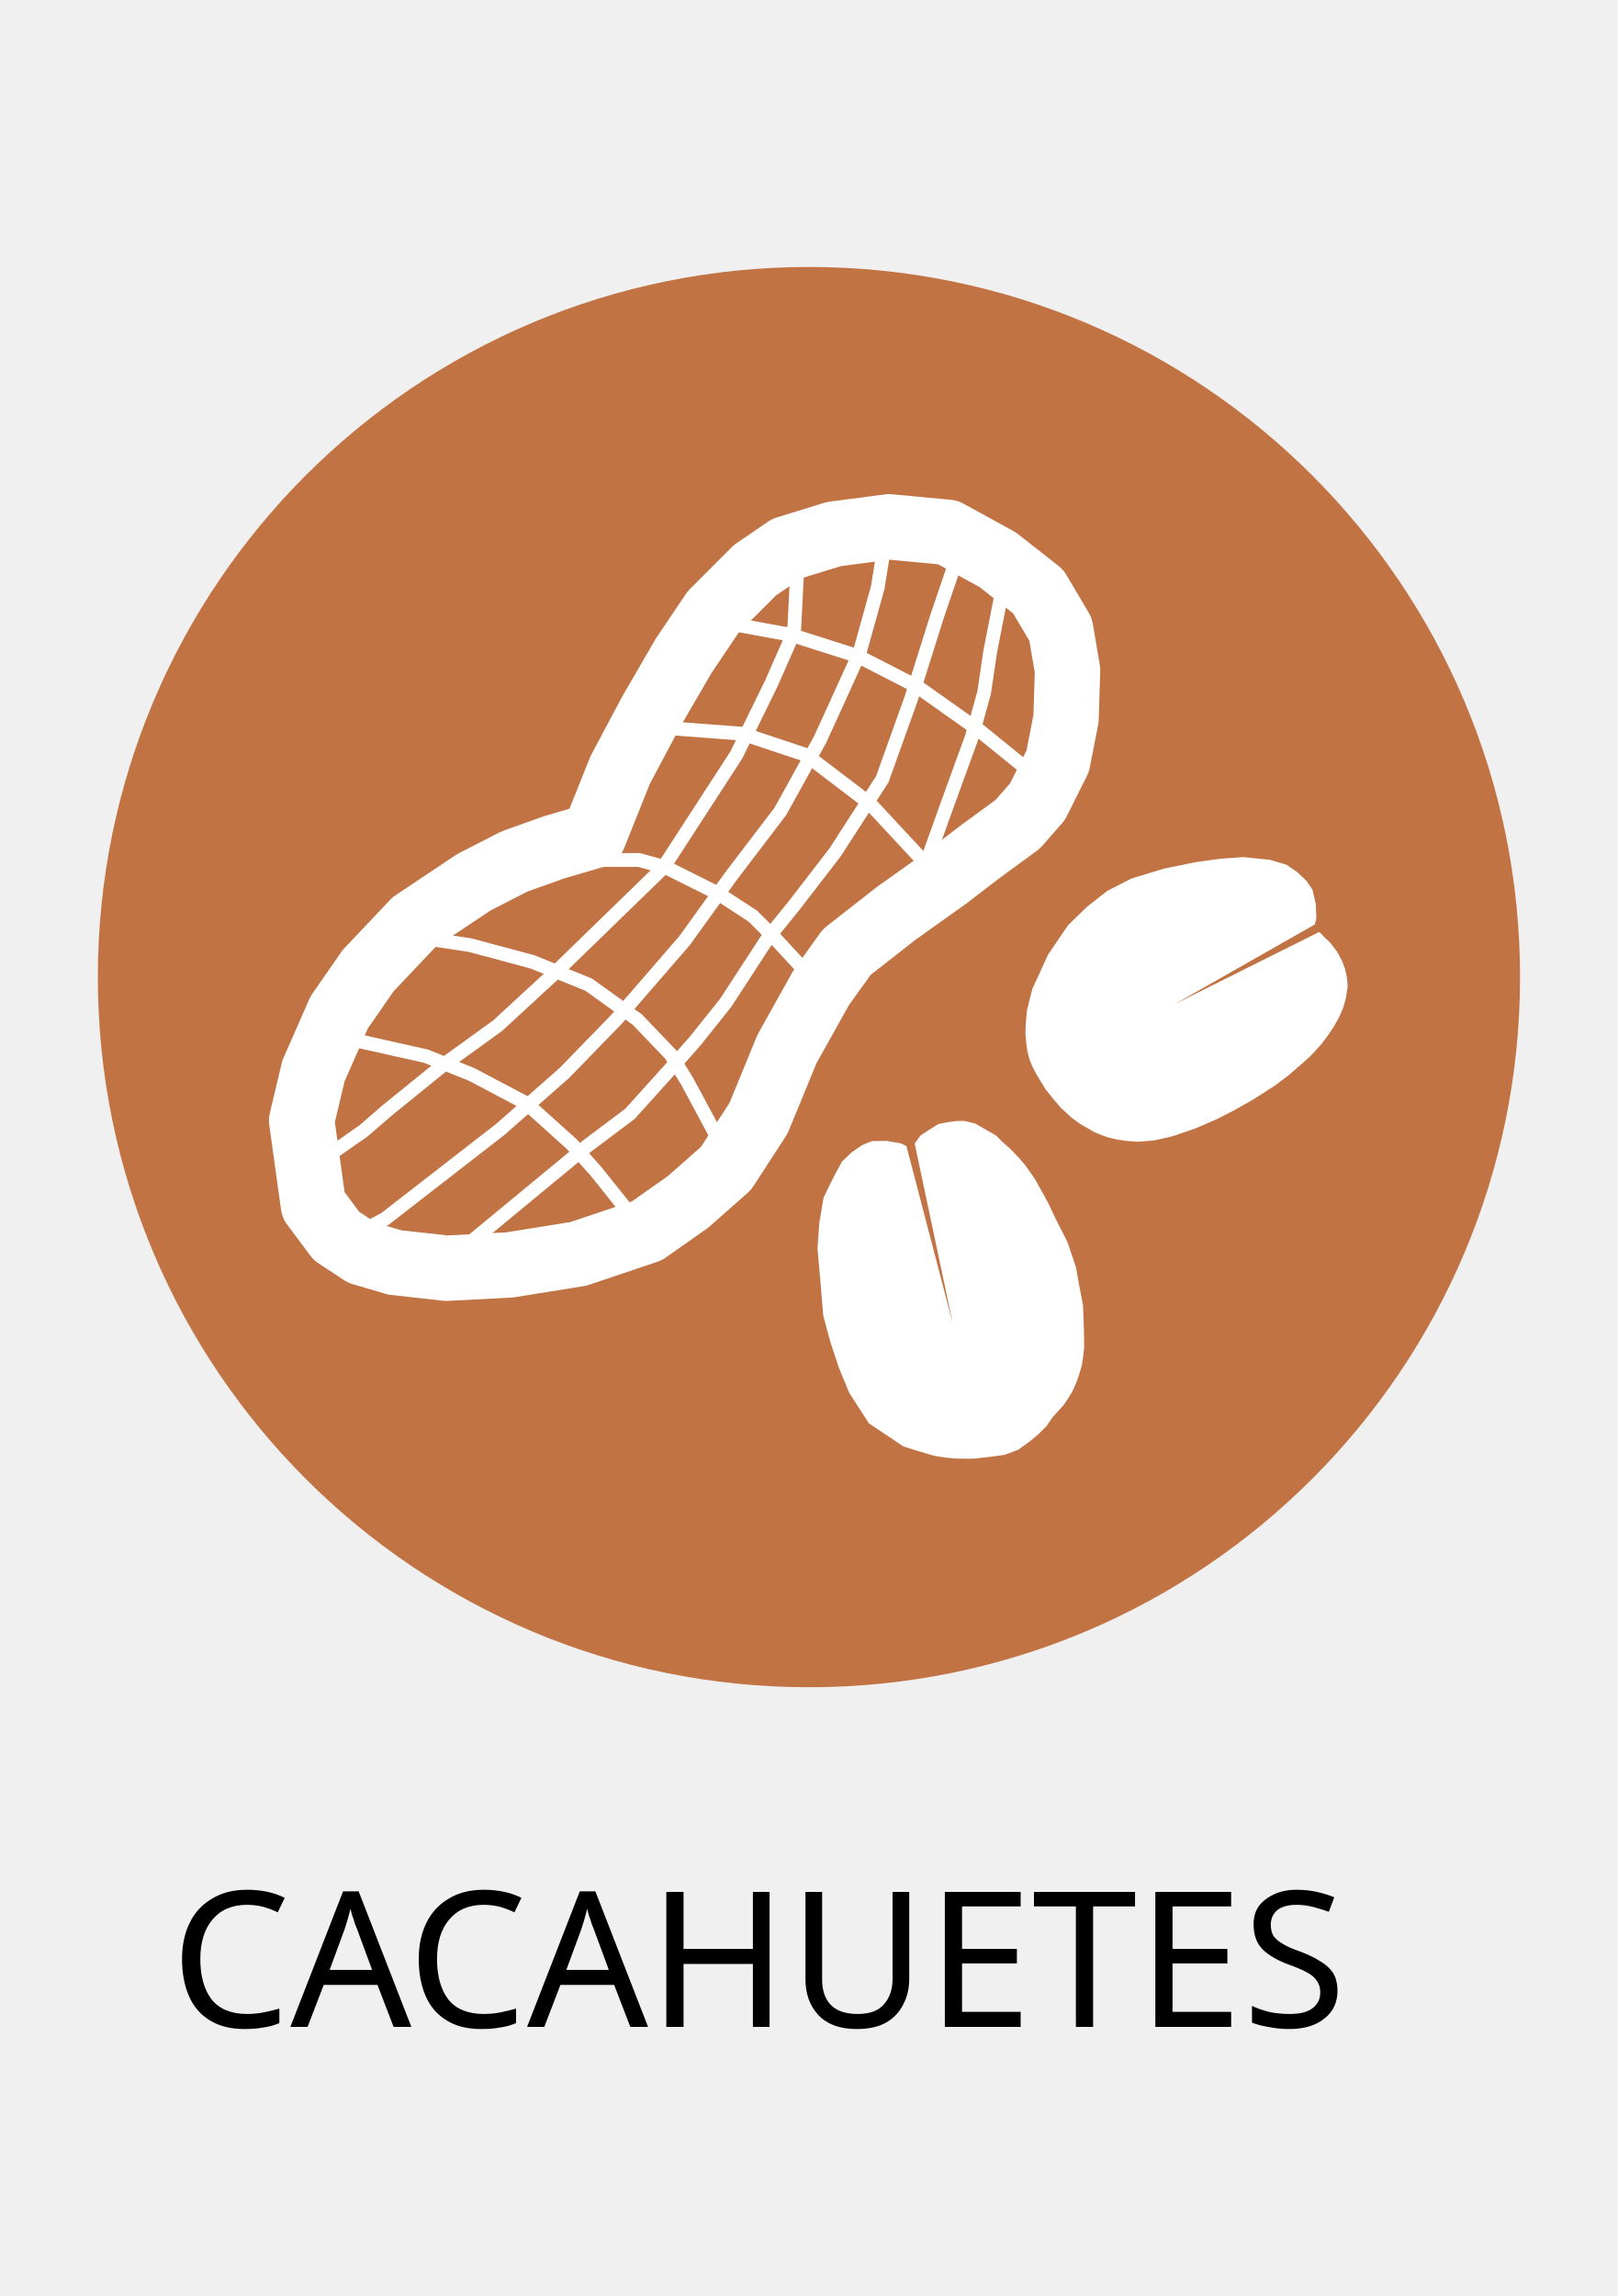
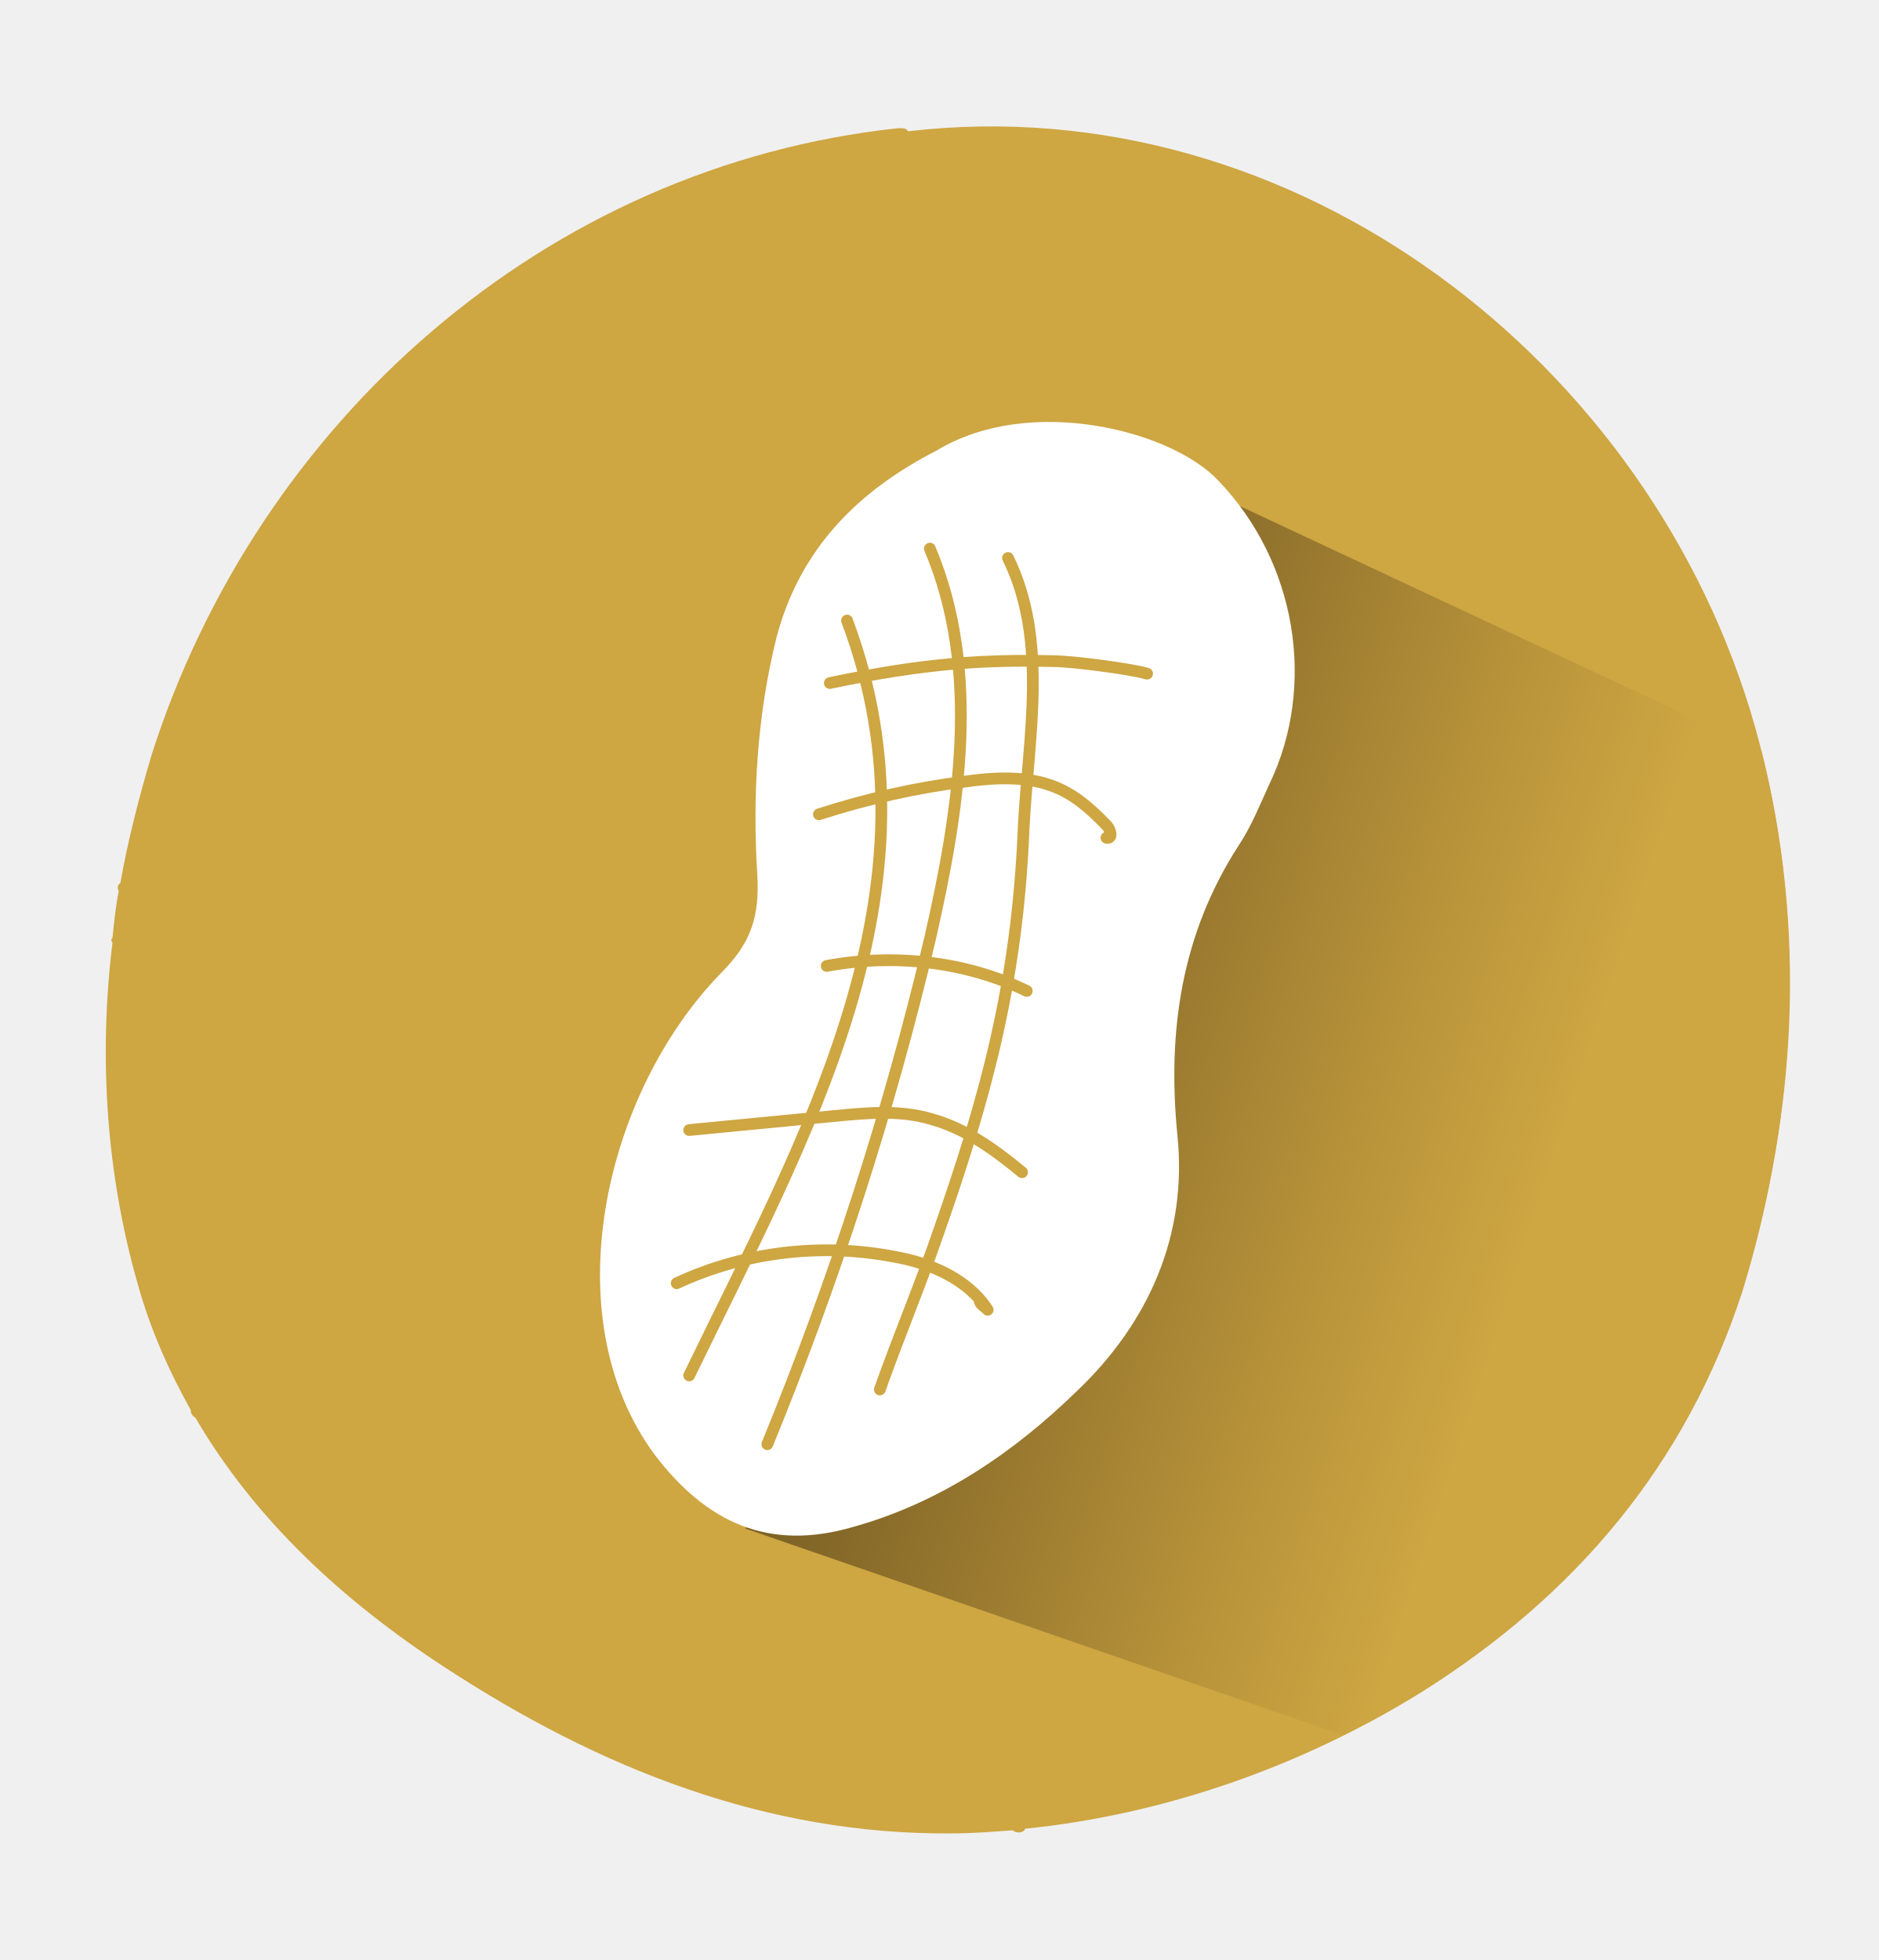
- <svg xmlns="http://www.w3.org/2000/svg" width="262.205" height="372.047" id="svg4209" version="1.1">
-   <defs id="defs4211" />
-   <g id="layer1" transform="translate(0,-680.3149)">
-     <g id="g4887" transform="matrix(5.576633,0,0,5.576633,-1133.139,-1008.267)">
-       <text id="text4050" y="361.692" x="208.156" style="font-size:15px;font-style:normal;font-weight:normal;line-height:125%;letter-spacing:0px;word-spacing:0px;fill:#000000;fill-opacity:1;stroke:none;font-family:Sans" xml:space="preserve">
-         <tspan style="font-size:5.5px" y="361.692" x="208.156" id="tspan4052">CACAHUETES</tspan>
-       </text>
-       <g id="g4870">
-         <path style="fill:#c27344;fill-opacity:1;stroke:#c27344;stroke-width:3;stroke-linecap:round;stroke-linejoin:round;stroke-miterlimit:4;stroke-opacity:1;stroke-dasharray:none;stroke-dashoffset:0" id="path3230-0" d="m 39.937,29.288 c 0,10.339 -8.222,18.72 -18.364,18.72 -10.142,0 -18.364,-8.381 -18.364,-18.72 0,-10.339 8.222,-18.72 18.364,-18.72 10.142,0 18.364,8.381 18.364,18.72 z" transform="matrix(1.040331,0,0,1.020515,204.2603,301.2992)" />
-         <g id="g4171" transform="translate(25.71674,302.986)">
-           <g id="g4128">
-             <path style="fill:#ffffff;stroke:#ffffff;stroke-width:0.05;stroke-linecap:round;stroke-linejoin:round;stroke-miterlimit:4;stroke-opacity:1;stroke-dasharray:none" d="m 207.507,28.542 0.453,-0.985 0.576,-0.847 0.552,-0.536 0.583,-0.457 0.709,-0.362 0.946,-0.284 0.93,-0.189 0.693,-0.095 0.662,-0.047 0.772,0.079 0.473,0.142 0.299,0.205 0.268,0.252 0.173,0.252 0.095,0.41 0.016,0.41 -0.039,0.165 -4.873,2.77 5.019,-2.506 0.138,0.146 0.165,0.154 0.201,0.264 0.142,0.268 0.079,0.209 0.055,0.248 0.024,0.256 -0.055,0.359 -0.071,0.248 -0.122,0.288 -0.154,0.272 -0.193,0.288 -0.173,0.225 -0.303,0.331 -0.209,0.189 -0.429,0.37 -0.39,0.295 -0.646,0.414 -0.571,0.323 -0.492,0.248 -0.587,0.256 -0.674,0.232 -0.516,0.118 -0.256,0.024 -0.248,0.016 -0.319,-0.024 -0.244,-0.035 -0.26,-0.059 -0.225,-0.079 -0.189,-0.079 -0.422,-0.244 -0.248,-0.185 -0.299,-0.276 -0.197,-0.229 -0.24,-0.299 -0.252,-0.41 -0.142,-0.272 -0.075,-0.193 -0.059,-0.225 -0.028,-0.201 -0.028,-0.307 0.012,-0.311 0.035,-0.366 0.091,-0.375 z" id="path4108" />
-             <path style="fill:#ffffff;stroke:#ffffff;stroke-width:0.05;stroke-linecap:round;stroke-linejoin:round;stroke-miterlimit:4;stroke-opacity:1;stroke-dasharray:none" d="m 203.742,41.816 -0.994,-0.664 -0.568,-0.88 -0.3,-0.729 -0.247,-0.744 -0.207,-0.769 -0.081,-0.984 -0.085,-0.949 0.052,-0.745 0.123,-0.735 0.3,-0.614 0.237,-0.433 0.263,-0.25 0.302,-0.21 0.283,-0.117 0.42,-0.007 0.404,0.07 0.154,0.073 1.616,6.187 -1.328,-6.275 0.156,-0.214 0.216,-0.145 0.3,-0.188 0.26,-0.052 0.252,-0.034 0.239,-0.002 0.302,0.077 0.308,0.175 0.29,0.168 0.178,0.179 0.234,0.207 0.241,0.249 0.184,0.216 0.261,0.366 0.141,0.244 0.273,0.497 0.208,0.443 0.348,0.687 0.244,0.72 0.093,0.518 0.113,0.596 0.025,0.692 0.008,0.529 -0.03,0.255 -0.036,0.246 -0.089,0.307 -0.086,0.232 -0.112,0.242 -0.124,0.203 -0.116,0.169 -0.327,0.361 -0.17,0.251 -0.238,0.235 -0.249,0.208 -0.327,0.235 -0.391,0.146 -0.358,0.051 -0.298,0.033 -0.232,0.027 -0.265,7.95e-4 -0.291,-0.006 -0.286,-0.029 -0.304,-0.049 -0.457,-0.135 z" id="path4108-5" />
-           </g>
-           <path id="path4151" d="m 194.738,24.09 0.765,-1.912 0.882,-1.658 0.96,-1.655 0.856,-1.27 1.215,-1.215 0.918,-0.627 1.374,-0.424 1.606,-0.211 1.709,0.161 1.449,0.796 1.176,0.921 0.651,1.101 0.203,1.189 -0.044,1.403 -0.242,1.239 -0.588,1.176 -0.58,0.661 -1.1,0.804 -0.963,0.739 -1.465,1.043 -1.436,1.124 -0.737,1.028 -0.999,1.788 -0.827,2.011 -0.945,1.457 -1.098,0.97 -1.2,0.845 -1.996,0.671 -1.996,0.32 -1.834,0.096 -1.499,-0.167 -0.955,-0.281 -0.744,-0.489 -0.669,-0.898 -0.341,-2.456 0.343,-1.442 0.749,-1.704 0.84,-1.21 1.33,-1.405 1.748,-1.166 1.174,-0.601 1.143,-0.409 z" style="fill:none;stroke:#ffffff;stroke-width:1.9;stroke-linecap:round;stroke-linejoin:round;stroke-miterlimit:4;stroke-opacity:1;stroke-dasharray:none" />
-           <path id="path4153" d="m 198.785,17.948 1.679,0.309 1.945,0.619 1.724,0.884 1.812,1.282 1.635,1.326 0,0" style="fill:none;stroke:#ffffff;stroke-width:0.4;stroke-linecap:round;stroke-linejoin:round;stroke-miterlimit:4;stroke-opacity:1;stroke-dasharray:none" />
-           <path id="path4155" d="m 196.708,20.953 2.342,0.177 1.856,0.619 1.856,1.414 1.724,1.856" style="fill:none;stroke:#ffffff;stroke-width:0.4;stroke-linecap:butt;stroke-linejoin:miter;stroke-miterlimit:4;stroke-opacity:1;stroke-dasharray:none" />
-           <path id="path4157" d="m 195.029,24.798 1.016,0 0.795,0.221 1.503,0.751 1.016,0.663 0.619,0.619 1.061,1.149" style="fill:none;stroke:#ffffff;stroke-width:0.4;stroke-linecap:butt;stroke-linejoin:miter;stroke-miterlimit:4;stroke-opacity:1;stroke-dasharray:none" />
-           <path id="path4159" d="m 189.681,27.052 1.458,0.221 1.812,0.486 1.635,0.663 1.414,1.016 0.972,1.016 0.486,0.795 0.972,1.812" style="fill:none;stroke:#ffffff;stroke-width:0.4;stroke-linecap:butt;stroke-linejoin:miter;stroke-miterlimit:4;stroke-opacity:1;stroke-dasharray:none" />
-           <path id="path4161" d="m 187.295,29.925 2.563,0.575 1.326,0.53 1.591,0.84 1.326,1.193 0.707,0.795 1.237,1.547" style="fill:none;stroke:#ffffff;stroke-width:0.4;stroke-linecap:butt;stroke-linejoin:miter;stroke-miterlimit:4;stroke-opacity:1;stroke-dasharray:none" />
-           <path id="path4163" d="m 200.642,16.445 -0.088,1.724 -0.663,1.503 -1.016,2.077 -2.121,3.27 -3.138,3.049 -1.679,1.547 -1.591,1.149 -1.635,1.326 -0.663,0.575 -1.326,0.928 0.221,-0.177" style="fill:none;stroke:#ffffff;stroke-width:0.4;stroke-linecap:butt;stroke-linejoin:miter;stroke-miterlimit:4;stroke-opacity:1;stroke-dasharray:none" />
-           <path id="path4165" d="m 187.914,35.626 0.751,-0.398 3.359,-2.607 1.856,-1.635 1.503,-1.547 1.989,-2.298 1.37,-1.9 1.414,-1.856 1.149,-2.077 0.486,-1.061 0.663,-1.458 0.53,-1.9 0.221,-1.37" style="fill:none;stroke:#ffffff;stroke-width:0.4;stroke-linecap:butt;stroke-linejoin:miter;stroke-miterlimit:4;stroke-opacity:1;stroke-dasharray:none" />
-           <path id="path4167" d="m 205.37,15.783 -0.663,1.945 -0.751,2.386 -0.84,2.342 -1.37,2.121 -1.193,1.547 -0.751,0.928 -1.237,1.9 -0.884,1.105 -0.663,0.751 -1.237,1.37 -1.237,0.928 -3.801,3.138" style="fill:none;stroke:#ffffff;stroke-width:0.4;stroke-linecap:butt;stroke-linejoin:miter;stroke-miterlimit:4;stroke-opacity:1;stroke-dasharray:none" />
-           <path id="path4169" d="m 206.652,16.711 -0.398,2.033 -0.177,1.193 -0.354,1.282 -0.707,1.945 -0.619,1.724" style="fill:none;stroke:#ffffff;stroke-width:0.4;stroke-linecap:butt;stroke-linejoin:miter;stroke-miterlimit:4;stroke-opacity:1;stroke-dasharray:none" />
-         </g>
-       </g>
-     </g>
+ <svg xmlns="http://www.w3.org/2000/svg" version="1.1" id="Capa_1" x="0px" y="0px" viewBox="0 0 120.2 125.4" enable-background="new 0 0 120.2 125.4" xml:space="preserve">
+   <path fill="#CEA642" d="M112.3,46.5c-6.6-23.3-29.4-41-54.2-38.1c-0.1-0.2-0.3-0.2-0.6-0.2c-22.6,2.4-41,18.8-47.8,40.1  c-0.8,2.7-1.5,5.4-2,8.2c-0.2,0.1-0.2,0.4-0.1,0.5c-0.2,1-0.3,2-0.4,3c-0.1,0.1-0.1,0.2,0,0.3c-0.9,7.3-0.4,14.8,1.6,21.8  c0.8,2.9,2,5.6,3.4,8.1c0,0.2,0.1,0.4,0.3,0.5c3.8,6.5,9.4,11.7,16,16c9.8,6.4,20.5,10.7,32.4,10.6c1.3,0,2.6-0.1,3.9-0.2  c0.2,0.2,0.7,0.2,0.8-0.1c8.9-0.9,17.7-4,25.3-8.7c9.9-6.2,17-14.6,20.6-25.7C115.1,70.9,115.6,58.2,112.3,46.5z" />
+   <linearGradient id="SVGID_1_" gradientUnits="userSpaceOnUse" x1="50.801" y1="60.804" x2="114.279" y2="81.65">
+     <stop offset="9.587042e-02" style="stop-color:#7D6225" />
+     <stop offset="0.176" style="stop-color:#806527" />
+     <stop offset="0.225" style="stop-color:#876A29" />
+     <stop offset="0.581" style="stop-color:#B9943A" />
+     <stop offset="0.756" style="stop-color:#CEA642" />
+   </linearGradient>
+   <path fill="url(#SVGID_1_)" d="M47.7,97.8L85.9,111c1.7-0.8,3.3-1.7,4.9-2.7c9.9-6.2,17-14.6,20.6-25.7c3.6-11.1,4.2-23.2,1.3-34.6  L73.4,29.6L47.7,97.8z" />
+   <path fill="#FFFFFF" stroke="#FFFFFF" stroke-width="2.7" stroke-linecap="round" stroke-linejoin="round" stroke-miterlimit="10" d="  M60.6,30c5.4-3.3,13.8-1.1,16.4,1.7c4.6,4.8,5.8,12.1,3,17.9c-0.6,1.3-1.1,2.6-1.9,3.8c-3.8,5.9-4.8,12.4-4.1,19.4  c0.6,5.9-1.7,11.1-6,15.2c-3.9,3.8-8.4,6.9-13.8,8.4c-4.8,1.4-8.2-0.2-11.2-4.1c-6.1-8.2-3-21.8,4.1-29.1c2.2-2.2,2.9-4.3,2.7-7.4  c-0.3-4.9,0-9.9,1.2-14.7C52.4,35.8,55.9,32.4,60.6,30z" />
+   <g>
+     <path fill="none" stroke="#CEA642" stroke-width="0.75" stroke-linecap="round" stroke-linejoin="round" d="M44.1,88   c7.3-15.1,16.6-31,10.1-48.3" />
+   </g>
+   <g>
+     <path fill="none" stroke="#CEA642" stroke-width="0.75" stroke-linecap="round" stroke-linejoin="round" d="M56.3,88.9   c1.2-3.4,2.6-6.7,3.8-10.2c2.9-8.3,5-15.7,5.4-25.7c0.3-5.9,1.6-12-1-17.3" />
+   </g>
+   <g>
+     <path fill="none" stroke="#CEA642" stroke-width="0.75" stroke-linecap="round" stroke-linejoin="round" d="M49.1,92.4   c4.3-10.5,7.8-21.3,10.4-32.3c1.9-8.3,3.3-17.2,0-25" />
+   </g>
+   <g>
+     <path fill="none" stroke="#CEA642" stroke-width="0.75" stroke-linecap="round" stroke-linejoin="round" d="M53.1,43.7   c6.2-1.3,10-1.5,14.3-1.4c1.2,0,5,0.5,6,0.8" />
+   </g>
+   <g>
+     <path fill="none" stroke="#CEA642" stroke-width="0.75" stroke-linecap="round" stroke-linejoin="round" d="M52.4,52.1   c3.1-1,6.2-1.7,9.4-2.1c4.9-0.7,6.8,0.5,9,2.8c0.3,0.3,0.4,0.9,0,0.8" />
+   </g>
+   <g>
+     <path fill="none" stroke="#CEA642" stroke-width="0.75" stroke-linecap="round" stroke-linejoin="round" d="M52.9,61.8   c4.3-0.8,8.9-0.3,12.8,1.6" />
+   </g>
+   <g>
+     <path fill="none" stroke="#CEA642" stroke-width="0.75" stroke-linecap="round" stroke-linejoin="round" d="M44.1,72.3   c3.1-0.3,6.2-0.6,9.3-0.9c2.1-0.2,4.2-0.4,6.2,0.2c2.2,0.6,4.1,2,5.8,3.4" />
+   </g>
+   <g>
+     <path fill="none" stroke="#CEA642" stroke-width="0.75" stroke-linecap="round" stroke-linejoin="round" d="M43.3,82.1   c4.3-2,9.2-2.6,13.9-1.7c2.3,0.4,4.7,1.4,6,3.4c-0.2-0.2-0.4-0.3-0.5-0.5" />
  </g>
</svg>
